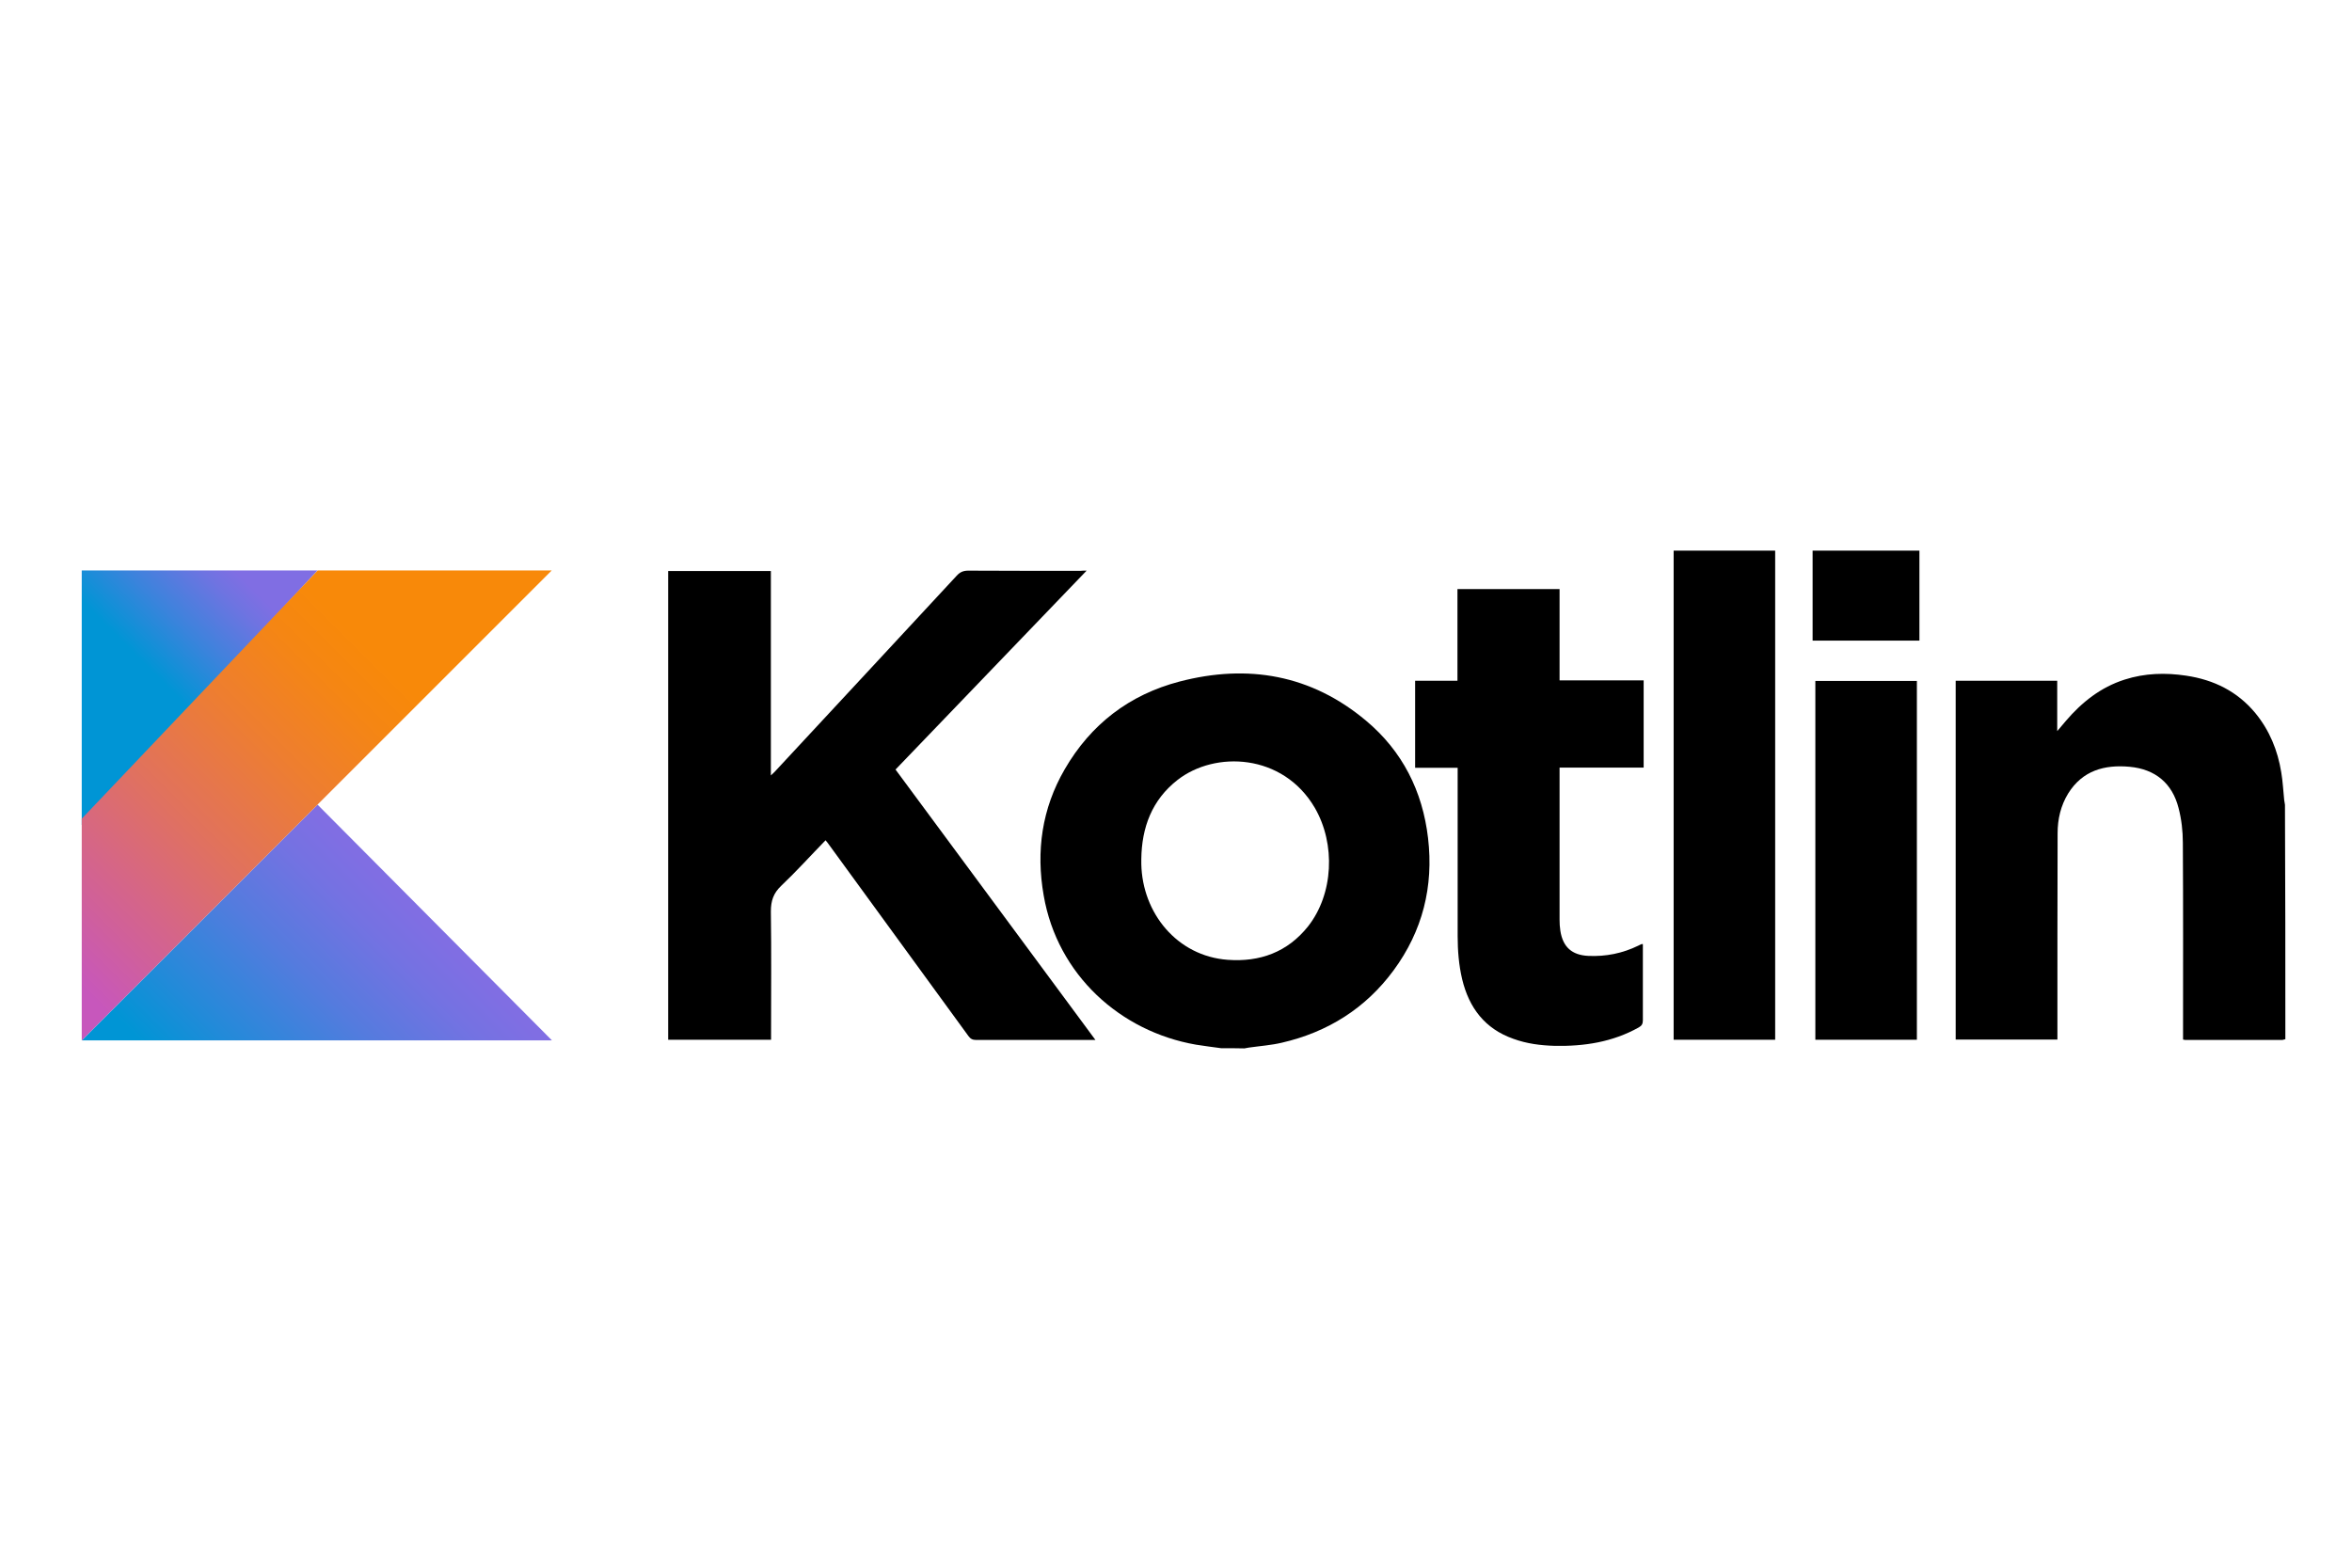
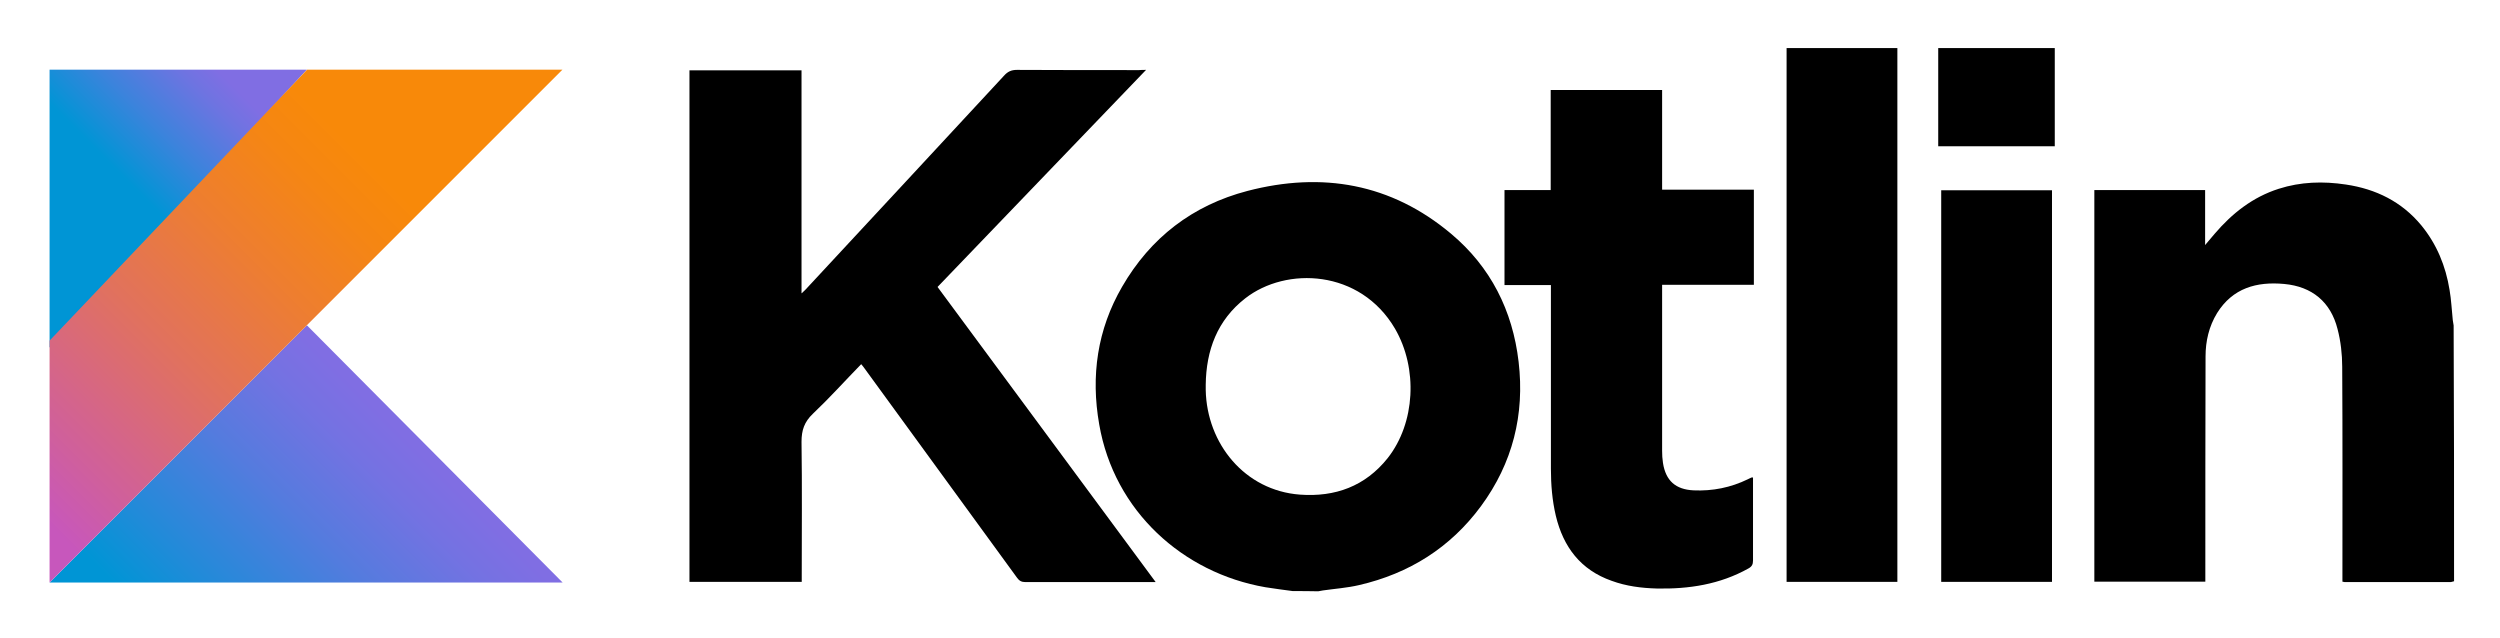
- <svg xmlns="http://www.w3.org/2000/svg" version="1.1" id="图层_1" x="0px" y="0px" viewBox="0 0 1200 800" style="enable-background:new 0 0 1200 800;" xml:space="preserve">
-   <style type="text/css">
- 	.st0{fill:url(#SVGID_1_);}
- 	.st1{fill:url(#SVGID_2_);}
- 	.st2{fill:url(#SVGID_3_);}
- </style>
-   <linearGradient id="SVGID_1_" gradientUnits="userSpaceOnUse" x1="-21.06" y1="814.98" x2="-8.312" y2="802.232" gradientTransform="matrix(8.8889 0 0 8.8889 292.7778 -6657.243)">
-     <stop offset="9.680000e-02" style="stop-color:#0095D5" />
-     <stop offset="0.301" style="stop-color:#238AD9" />
-     <stop offset="0.621" style="stop-color:#557BDE" />
-     <stop offset="0.864" style="stop-color:#7472E2" />
-     <stop offset="1" style="stop-color:#806EE3" />
-   </linearGradient>
-   <path class="st0" d="M281.6,530.9H41.7l120.3-120.3L281.6,530.9z" />
-   <linearGradient id="SVGID_2_" gradientUnits="userSpaceOnUse" x1="-26.354" y1="787.109" x2="-18.95" y2="779.705" gradientTransform="matrix(8.8889 0 0 8.8889 292.7778 -6657.243)">
-     <stop offset="0.118" style="stop-color:#0095D5" />
-     <stop offset="0.418" style="stop-color:#3C83DC" />
-     <stop offset="0.696" style="stop-color:#6D74E1" />
-     <stop offset="0.833" style="stop-color:#806EE3" />
-   </linearGradient>
-   <path class="st1" d="M41.7,421V291.1h120.3L41.7,421z" />
-   <linearGradient id="SVGID_3_" gradientUnits="userSpaceOnUse" x1="-32.788" y1="806.494" x2="-7.68" y2="781.386" gradientTransform="matrix(8.8889 0 0 8.8889 292.7778 -6657.243)">
-     <stop offset="0.107" style="stop-color:#C757BC" />
-     <stop offset="0.214" style="stop-color:#D0609A" />
-     <stop offset="0.425" style="stop-color:#E1725C" />
-     <stop offset="0.605" style="stop-color:#EE7E2F" />
-     <stop offset="0.743" style="stop-color:#F58613" />
-     <stop offset="0.823" style="stop-color:#F88909" />
-   </linearGradient>
-   <path class="st2" d="M41.7,530.9l120.3-120.3l119.5-119.5H162.1L41.7,417.8V530.9z" />
-   <g>
-     <path d="M623,534.9c-4.3-0.6-8.6-1.1-12.8-1.8c-38.6-6.7-70.7-35.6-77.7-76.1c-4-22.7-0.9-44.4,10.7-64.4   c13.3-23,33-38.1,58.6-44.8c34.9-9.1,67.2-3.5,95.2,20c18.5,15.5,28.8,35.9,31.6,59.9c2.9,24.7-2.8,47.4-17.6,67.5   c-14.3,19.4-33.6,31.5-57,36.9c-5.5,1.3-11.3,1.7-16.9,2.5c-0.7,0.1-1.5,0.3-2.2,0.4C630.9,534.9,627,534.9,623,534.9z    M582.3,438.4c0,0.8,0,1.7,0,2.5c0.5,25,18.2,47,44.1,48.9c16.4,1.2,30.5-3.9,41-17.1c12.9-16.4,14.2-41.9,3.4-60.5   c-16.3-27.8-50.9-29.1-70-14.2C587.7,408.2,582.5,422.3,582.3,438.4z" />
-     <path d="M1166,530.3c-0.6,0.1-1.2,0.4-1.7,0.4c-16.5,0-32.9,0-49.4,0c-0.2,0-0.4-0.1-1.1-0.2c0-0.9,0-1.8,0-2.8   c0-32.5,0.1-65-0.1-97.6c0-6-0.7-12.1-2.2-17.8c-3.2-12.6-11.9-19.8-24.9-21c-12.9-1.2-24.1,1.9-31.4,13.6   c-3.8,6.2-5.4,13.1-5.4,20.3c-0.1,34-0.1,67.9-0.1,101.9c0,1.1,0,2.1,0,3.4c-17.3,0-34.5,0-51.9,0c0-60.9,0-122,0-183.1   c17.2,0,34.4,0,51.8,0c0,8.4,0,16.8,0,25.7c1.7-2,3.1-3.6,4.4-5.2c8.2-9.6,17.8-17.2,30-21.1c10.3-3.3,20.8-3.6,31.4-2   c14.1,2.1,26.1,8,35.3,19.1c7.2,8.8,11.4,19,13.2,30.2c0.8,4.6,1,9.4,1.5,14.1c0.1,0.8,0.3,1.6,0.4,2.5   C1166,450.5,1166,490.4,1166,530.3z" />
-     <path d="M554.4,291.2c-32.7,34.1-65,67.7-97.5,101.5c33.9,45.9,67.8,91.7,102,138c-1.3,0-2.1,0-2.9,0c-19.3,0-38.7,0-58,0   c-1.8,0-2.9-0.6-3.9-2c-23.8-32.7-47.6-65.4-71.4-98c-0.4-0.6-0.9-1.2-1.5-1.9c-7.6,7.8-14.8,15.8-22.6,23.2   c-4,3.8-5.3,7.7-5.3,13.1c0.3,20.9,0.1,41.7,0.1,62.6c0,0.9,0,1.8,0,2.9c-17.6,0-35,0-52.5,0c0-79.7,0-159.3,0-239.2   c17.4,0,34.8,0,52.4,0c0,34.5,0,69.1,0,104.3c0.9-0.9,1.5-1.3,1.9-1.8c30.9-33.3,61.9-66.6,92.8-100c1.7-1.9,3.4-2.7,6-2.7   c19,0.1,38.1,0.1,57.1,0.1C552.2,291.2,553,291.2,554.4,291.2z" />
-     <path d="M743.7,391.8c-7.4,0-14.4,0-21.7,0c0-14.8,0-29.4,0-44.4c7.1,0,14.3,0,21.6,0c0-15.7,0-31.2,0-46.8c17.4,0,34.7,0,52.1,0   c0,15.5,0,30.9,0,46.6c14.4,0,28.6,0,42.9,0c0,14.9,0,29.6,0,44.5c-14.2,0-28.4,0-42.9,0c0,1.1,0,1.9,0,2.7c0,25,0,50,0,74.9   c0,1.9,0.1,3.8,0.4,5.7c1.3,8.3,5.9,12.4,14.3,12.8c8.9,0.4,17.4-1.3,25.4-5.2c0.5-0.3,1.1-0.5,1.7-0.8c0.1-0.1,0.3,0,0.7,0   c0,0.7,0,1.5,0,2.2c0,12.2,0,24.4,0,36.6c0,1.8-0.5,2.8-2.1,3.7c-13.4,7.5-27.9,9.7-42.9,9.4c-7.2-0.2-14.3-1.1-21.1-3.6   c-14.5-5.1-22.6-15.8-26.1-30.4c-1.7-7.2-2.3-14.6-2.3-22c0-27.6,0-55.3,0-82.9C743.7,393.9,743.7,393,743.7,391.8z" />
-     <path d="M905.7,530.6c-17.3,0-34.5,0-51.8,0c0-83.2,0-166.4,0-249.6c17.3,0,34.5,0,51.8,0C905.7,364.2,905.7,447.2,905.7,530.6z" />
-     <path d="M978,530.6c-17.4,0-34.5,0-51.8,0c0-61.1,0-122,0-183.1c17.3,0,34.5,0,51.8,0C978,408.5,978,469.4,978,530.6z" />
-     <path d="M924.8,281c18.2,0,36.3,0,54.5,0c0,15.3,0,30.5,0,45.9c-18.2,0-36.3,0-54.5,0C924.8,311.6,924.8,296.3,924.8,281z" />
-   </g>
+ <svg xmlns="http://www.w3.org/2000/svg" role="img" viewBox="18.52 258.52 1168.96 297.96">
+   <style>svg {enable-background:new 0 0 1200 800}</style>
+   <switch>
+     <g>
+       <linearGradient id="a" x1="2.93" x2="10.334" y1="160.965" y2="168.369" gradientTransform="matrix(8.8889 0 0 -8.8889 32.444 1770.064)" gradientUnits="userSpaceOnUse">
+         <stop offset=".118" stop-color="#0095d5" />
+         <stop offset=".418" stop-color="#3c83dc" />
+         <stop offset=".696" stop-color="#6d74e1" />
+         <stop offset=".833" stop-color="#806ee3" />
+       </linearGradient>
+       <path fill="url(#a)" d="M41.7 421V291.1H162L41.7 421z" />
+       <linearGradient id="b" x1="8.224" x2="20.972" y1="133.095" y2="145.842" gradientTransform="matrix(8.8889 0 0 -8.8889 32.444 1770.064)" gradientUnits="userSpaceOnUse">
+         <stop offset=".097" stop-color="#0095d5" />
+         <stop offset=".301" stop-color="#238ad9" />
+         <stop offset=".621" stop-color="#557bde" />
+         <stop offset=".864" stop-color="#7472e2" />
+         <stop offset="1" stop-color="#806ee3" />
+       </linearGradient>
+       <path fill="url(#b)" d="M281.6 530.9H41.7L162 410.6l119.6 120.3z" />
+       <linearGradient id="c" x1="-3.502" x2="21.606" y1="141.578" y2="166.686" gradientTransform="matrix(8.8889 0 0 -8.8889 32.444 1770.064)" gradientUnits="userSpaceOnUse">
+         <stop offset=".107" stop-color="#c757bc" />
+         <stop offset=".214" stop-color="#d0609a" />
+         <stop offset=".425" stop-color="#e1725c" />
+         <stop offset=".605" stop-color="#ee7e2f" />
+         <stop offset=".743" stop-color="#f58613" />
+         <stop offset=".823" stop-color="#f88909" />
+       </linearGradient>
+       <path fill="url(#c)" d="M41.7 530.9L162 410.6l119.5-119.5H162.1L41.7 417.8v113.1z" />
+       <path d="M623 534.9c-4.3-.6-8.6-1.1-12.8-1.8-38.6-6.7-70.7-35.6-77.7-76.1-4-22.7-.9-44.4 10.7-64.4 13.3-23 33-38.1 58.6-44.8 34.9-9.1 67.2-3.5 95.2 20 18.5 15.5 28.8 35.9 31.6 59.9 2.9 24.7-2.8 47.4-17.6 67.5-14.3 19.4-33.6 31.5-57 36.9-5.5 1.3-11.3 1.7-16.9 2.5-.7.1-1.5.3-2.2.4-4-.1-7.9-.1-11.9-.1zm-40.7-96.5v2.5c.5 25 18.2 47 44.1 48.9 16.4 1.2 30.5-3.9 41-17.1 12.9-16.4 14.2-41.9 3.4-60.5-16.3-27.8-50.9-29.1-70-14.2-13.1 10.2-18.3 24.3-18.5 40.4zm583.7 91.9c-.6.1-1.2.4-1.7.4h-49.4c-.2 0-.4-.1-1.1-.2v-2.8c0-32.5.1-65-.1-97.6 0-6-.7-12.1-2.2-17.8-3.2-12.6-11.9-19.8-24.9-21-12.9-1.2-24.1 1.9-31.4 13.6-3.8 6.2-5.4 13.1-5.4 20.3-.1 34-.1 67.9-.1 101.9v3.4h-51.9V347.4h51.8v25.7c1.7-2 3.1-3.6 4.4-5.2 8.2-9.6 17.8-17.2 30-21.1 10.3-3.3 20.8-3.6 31.4-2 14.1 2.1 26.1 8 35.3 19.1 7.2 8.8 11.4 19 13.2 30.2.8 4.6 1 9.4 1.5 14.1.1.8.3 1.6.4 2.5.2 39.8.2 79.7.2 119.6z" />
+       <path d="M554.4 291.2c-32.7 34.1-65 67.7-97.5 101.5 33.9 45.9 67.8 91.7 102 138H498c-1.8 0-2.9-.6-3.9-2-23.8-32.7-47.6-65.4-71.4-98-.4-.6-.9-1.2-1.5-1.9-7.6 7.8-14.8 15.8-22.6 23.2-4 3.8-5.3 7.7-5.3 13.1.3 20.9.1 41.7.1 62.6v2.9h-52.5V291.4h52.4v104.3c.9-.9 1.5-1.3 1.9-1.8 30.9-33.3 61.9-66.6 92.8-100 1.7-1.9 3.4-2.7 6-2.7 19 .1 38.1.1 57.1.1 1.1-.1 1.9-.1 3.3-.1zm189.3 100.6H722v-44.4h21.6v-46.8h52.1v46.6h42.9v44.5h-42.9V469.3c0 1.9.1 3.8.4 5.7 1.3 8.3 5.9 12.4 14.3 12.8 8.9.4 17.4-1.3 25.4-5.2.5-.3 1.1-.5 1.7-.8.1-.1.3 0 .7 0V520.6c0 1.8-.5 2.8-2.1 3.7-13.4 7.5-27.9 9.7-42.9 9.4-7.2-.2-14.3-1.1-21.1-3.6-14.5-5.1-22.6-15.8-26.1-30.4-1.7-7.2-2.3-14.6-2.3-22v-82.9-3zm162 138.8h-51.8V281h51.8v249.6zm72.3 0h-51.8V347.5H978v183.1zM924.8 281h54.5v45.9h-54.5V281z" />
+     </g>
+   </switch>
</svg>
